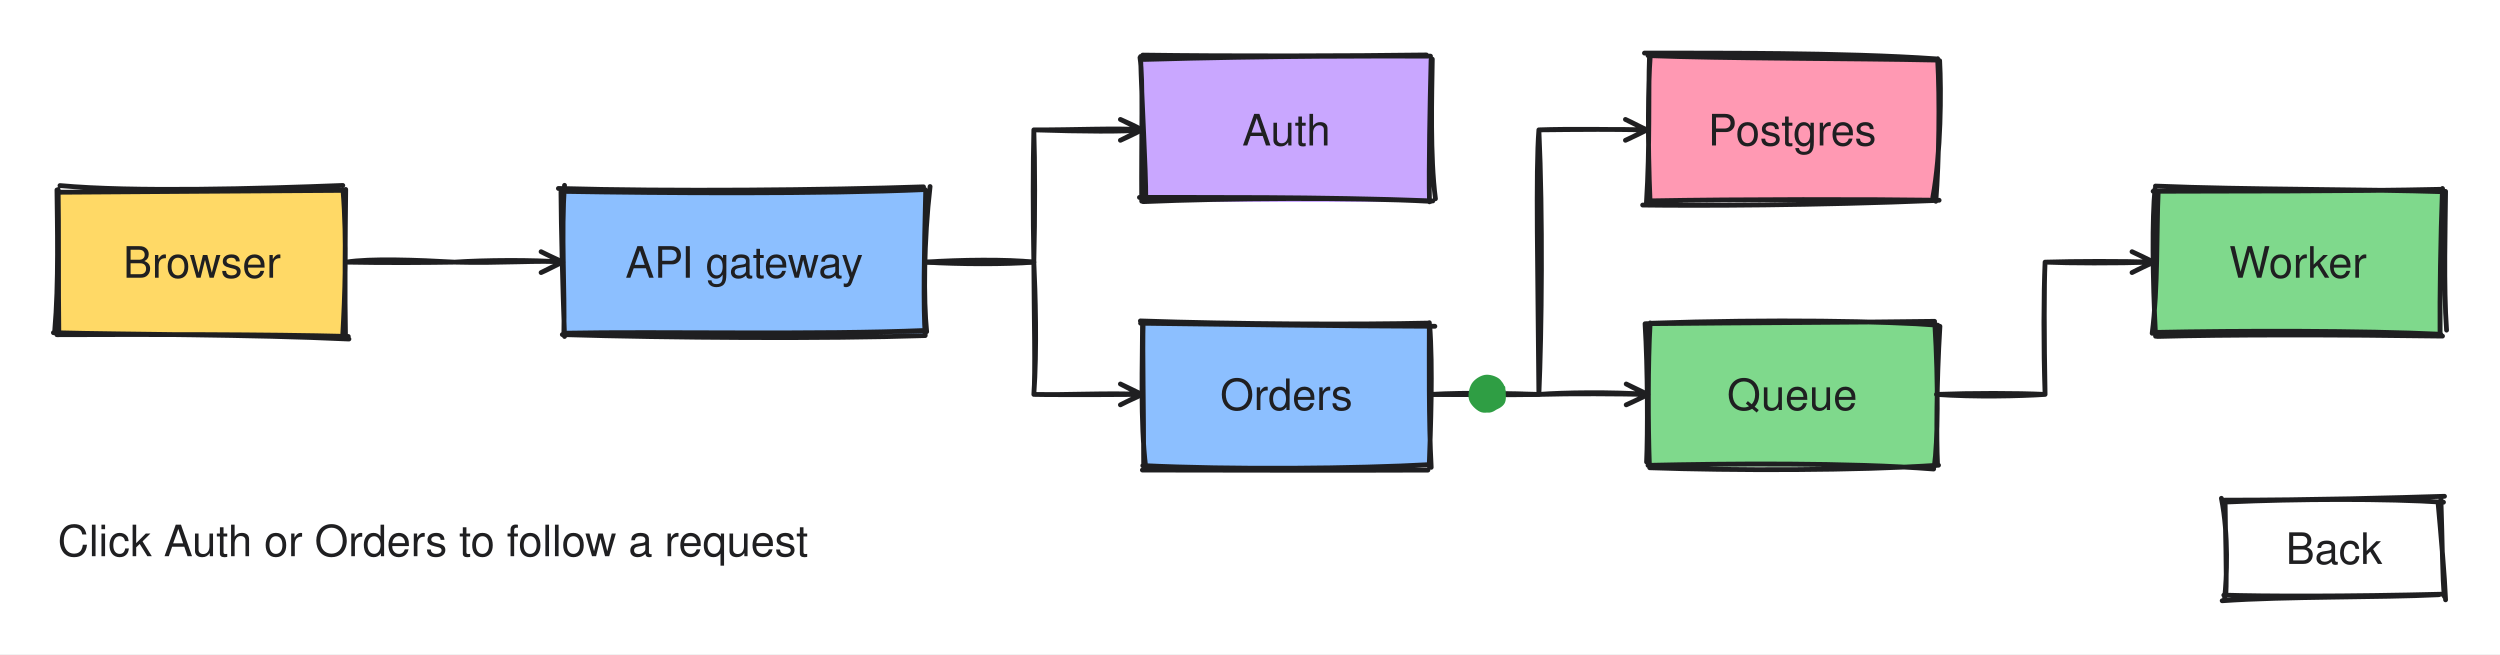
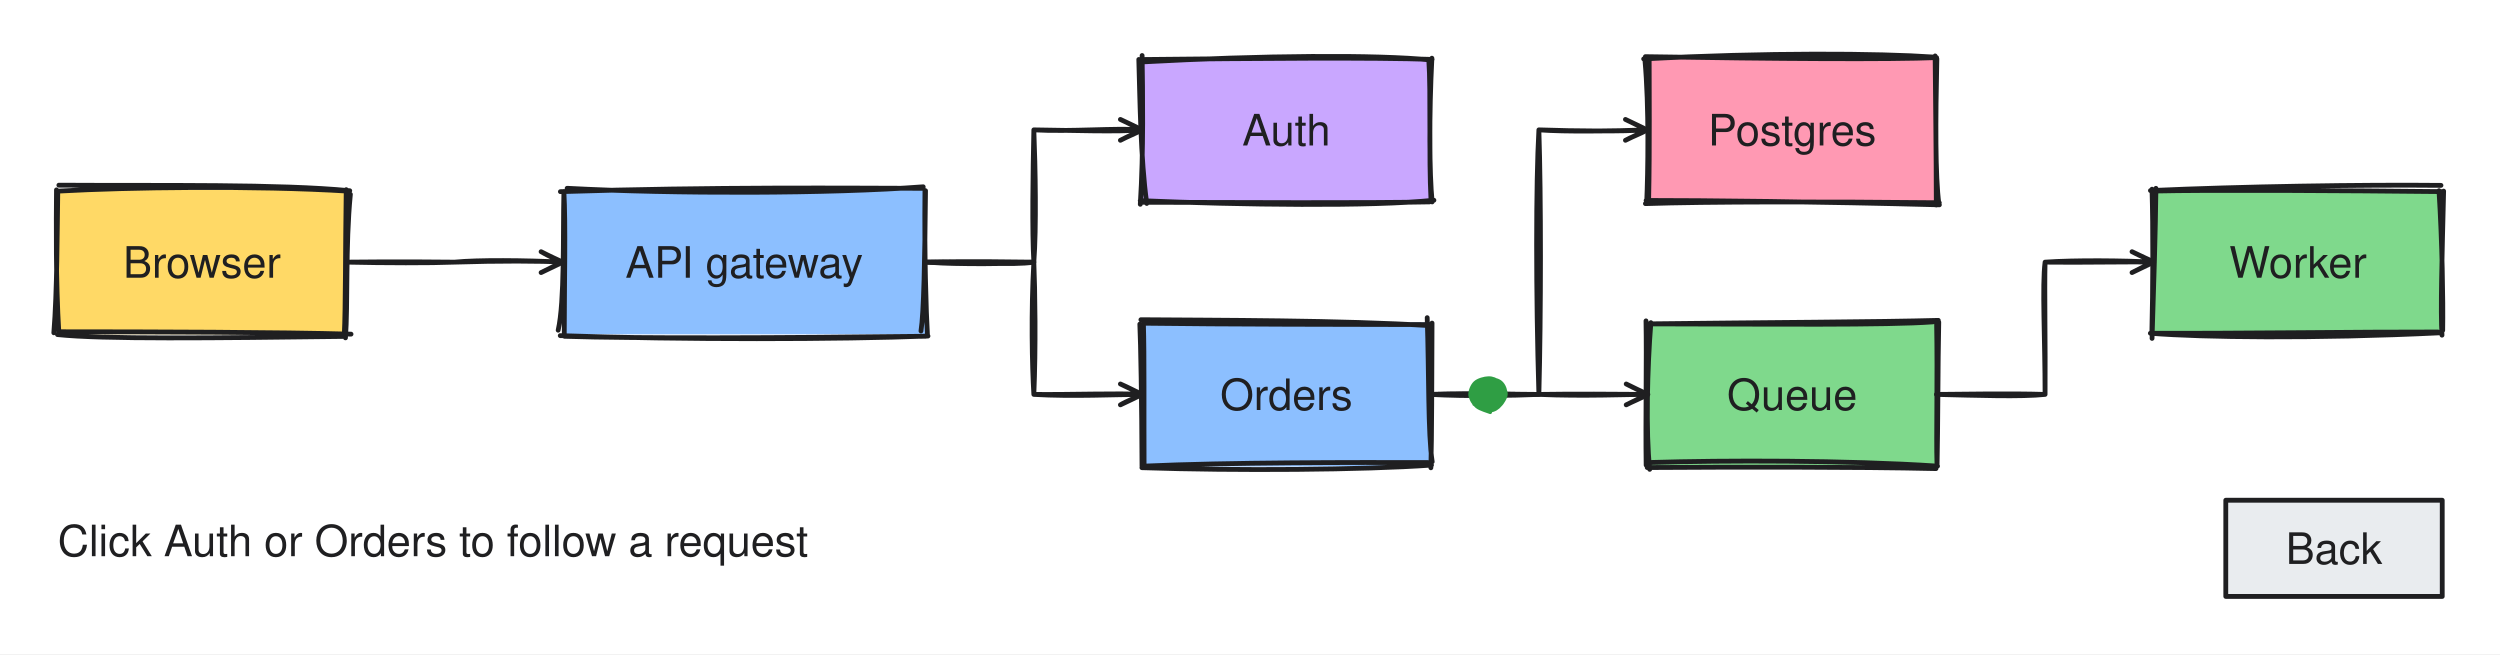
<svg xmlns="http://www.w3.org/2000/svg" width="1039.52" height="272" viewBox="16 16 1039.52 272">
  <rect x="16" y="16" width="1039.52" height="272" fill="#ffffff" />
  <path d="M40 95 L160 95 L160 155 L40 155 Z" fill="#ffd966" stroke="none" />
-   <path d="M40.94 93.16 C71.1 95.96 124.02 94.48 158.54 93.11 M40.22 95.94 C70.98 95.69 123.3 95.41 159.57 95.15 M158.62 95.01 C160.35 115.92 159.35 140.52 158.53 155.07 M159.75 94.77 C159.54 113.87 159.31 139.21 159.65 155.35 M161.09 156.97 C119.38 154.99 69.84 155.18 38.21 154.34 M160.82 155.9 C127.7 154.99 75.25 155.04 39.64 155.17 M38.75 153.59 C40.5 133.91 39.81 108.36 39.69 94.98 M40.46 154.58 C40.2 135.15 40.45 109.38 40.18 94.81" fill="none" stroke="#1f1f21" stroke-width="2" stroke-linecap="round" stroke-linejoin="round" />
+   <path d="M40.48 93 C83.58 93.27 132.43 92.46 161.43 95.31 M40.74 95.44 C68.75 93.88 121.84 93.06 160.69 95.47 M161.69 96.8 C159.59 118.41 160.67 142.79 159.65 156.48 M159.96 94.86 C159.58 120.18 159.74 143.71 159.15 155.34 M161.96 154.94 C132.11 154.1 79.43 153.97 41.27 153.95 M159.35 155.88 C104.71 156.57 58.42 157.11 39.9 155.12 M38.38 154.38 C39.76 137.59 39.76 111.1 40.02 96.06 M40.48 154.53 C39.15 132.88 39.39 108.22 39.49 94.95" fill="none" stroke="#1f1f21" stroke-width="2" stroke-linecap="round" stroke-linejoin="round" />
  <text x="100" font-family="Helvetica Neue, Helvetica, Arial, sans-serif" font-size="18" fill="#1f1f21" text-anchor="middle">
    <tspan x="100" y="131.48">Browser</tspan>
  </text>
  <path d="M250 95 L400.88 95 L400.88 155 L250 155 Z" fill="#8cbfff" stroke="none" />
-   <path d="M248.19 94.36 C294.31 95.68 359.58 95.06 400 93.69 M250.65 95.58 C291.28 96.25 357.07 96.75 400.63 94.82 M402.73 93.56 C400.1 116.08 399.97 140.78 401.31 153.91 M400.91 95.5 C400.29 120.63 399.89 143.94 400.72 155.47 M400.78 153.41 C355.46 155.34 290.43 153.75 250.58 154.55 M400.7 155.54 C359.48 156.92 294.15 156.48 249.82 155.12 M250.46 154.81 C250.9 137.31 249.26 112.62 250.74 93.06 M250.74 155.91 C249.98 135.69 249.34 110.47 249.26 95.75" fill="none" stroke="#1f1f21" stroke-width="2" stroke-linecap="round" stroke-linejoin="round" />
+   <path d="M251.82 94.29 C296.19 96.65 361.15 96.58 399.87 93.67 M249.02 95.69 C311.36 93.65 372.28 94.26 399.88 94.31 M400.84 95.3 C400.54 123.64 400.15 146.15 398.95 153.63 M400.6 95.5 C400.34 122.09 401.07 145.65 401.65 155.58 M401.86 155.73 C365.41 157.15 299.54 157.31 248.96 155.56 M400.94 155.82 C340.89 156.52 279.92 156.8 250.75 155.84 M248.09 153.3 C250.81 141.28 250.06 113.75 250.46 96.37 M250.62 155.6 C250.65 133.84 251.23 108.85 250.47 95.6" fill="none" stroke="#1f1f21" stroke-width="2" stroke-linecap="round" stroke-linejoin="round" />
  <text x="325.44" font-family="Helvetica Neue, Helvetica, Arial, sans-serif" font-size="18" fill="#1f1f21" text-anchor="middle">
    <tspan x="325.44" y="131.48">API gateway</tspan>
  </text>
  <path d="M490.88 40 L610.88 40 L610.88 100 L490.88 100 Z" fill="#c9a7ff" stroke="none" />
-   <path d="M491.16 38.91 C527.14 39.42 578.14 39.29 609.12 38.85 M491.61 40.71 C544.41 39.15 591.91 39.26 610.81 39.35 M611.56 40.59 C611.35 55.43 610.57 81.14 612.87 98.64 M611.06 40.91 C610.61 59.63 610.08 85.33 610.38 99.92 M611.78 99.55 C564.15 97.73 514.23 98.17 489.79 98.09 M610.97 99.72 C577.72 97.91 525.86 98.39 491.34 99.84 M492.42 99.02 C492.48 86.18 490.73 58.36 490.27 39.49 M490.73 99.66 C490.54 72.87 491.41 48.98 490.02 39.95" fill="none" stroke="#1f1f21" stroke-width="2" stroke-linecap="round" stroke-linejoin="round" />
+   <path d="M490.55 41.76 C540.96 39.02 588.48 38.65 611.23 40.97 M490.52 40.76 C538.78 40.25 587.03 39.83 611.48 40.7 M610.1 40.79 C611.05 54.38 610.07 81.14 611.02 99.15 M611.39 40.2 C610.2 63.65 610.31 87.93 611.5 99.96 M612.23 99.26 C586.26 101.93 532.15 101.19 490.12 99.43 M610.42 99.95 C585.39 100.49 531.45 100.21 490.18 100.11 M492.84 100.6 C490.22 81.93 490.01 56.46 489.52 40.73 M490.14 100.95 C491.54 78.93 491.12 53.81 490.9 39.08" fill="none" stroke="#1f1f21" stroke-width="2" stroke-linecap="round" stroke-linejoin="round" />
  <text x="550.88" font-family="Helvetica Neue, Helvetica, Arial, sans-serif" font-size="18" fill="#1f1f21" text-anchor="middle">
    <tspan x="550.88" y="76.48">Auth</tspan>
  </text>
  <path d="M490.88 150 L610.88 150 L610.88 210 L490.88 210 Z" fill="#8cbfff" stroke="none" />
-   <path d="M490.26 150.4 C521.69 150.77 573.15 151.59 612.63 151.67 M490.18 149.45 C529.65 150.82 580.5 151.05 610.06 150.34 M610.45 150.94 C611.85 168.72 610.81 194.99 610.28 209.85 M610.33 150.18 C610.32 164.04 610.04 191.09 611.1 210.33 M609.74 211.47 C577.61 211.63 524.37 211.49 491.01 211.45 M610.98 209.17 C579.81 210.91 527.7 211.36 491.19 209.6 M492.41 210.39 C490.05 191.27 491.1 165.71 491.07 151.16 M491.55 209.12 C491.55 186.98 490.98 161.97 491.33 149.82" fill="none" stroke="#1f1f21" stroke-width="2" stroke-linecap="round" stroke-linejoin="round" />
+   <path d="M490.4 148.94 C520.99 149.19 574.67 149.12 610.82 151.42 M491.68 150.4 C524.94 150.86 576.93 150.89 611.27 150.97 M609.44 148.09 C610.23 171.3 609.73 196.29 611.52 208.01 M611.45 150.34 C611.34 173.22 611.36 197.45 610.97 210.51 M609.68 208.34 C580.11 208.25 526.3 208.23 491.6 209.82 M611.23 209.39 C582.87 211.41 529.94 211.79 490.82 210.47 M490.86 209.9 C490.76 183.12 490.32 158.78 489.95 150.77 M491.72 209.49 C491.61 188.33 491.84 163.37 491.44 150.55" fill="none" stroke="#1f1f21" stroke-width="2" stroke-linecap="round" stroke-linejoin="round" />
  <text x="550.88" font-family="Helvetica Neue, Helvetica, Arial, sans-serif" font-size="18" fill="#1f1f21" text-anchor="middle">
    <tspan x="550.88" y="186.48">Orders</tspan>
  </text>
  <path d="M700.88 40 L821.52 40 L821.52 100 L700.88 100 Z" fill="#ff99b3" stroke="none" />
-   <path d="M699.78 38.07 C728.55 38.12 782.43 37.78 820.84 40.47 M701.27 39.11 C733 40.36 785.46 40.21 821.53 40.98 M822.52 41.24 C823.22 53.74 823.05 79.95 819.69 98.02 M821.68 40.4 C822.66 57.73 822.25 82.9 820.93 99.7 M821.59 99.33 C770.42 101.46 722.17 101.56 699.03 101.26 M822.3 99.27 C793.67 98.87 740.12 98.82 701.67 99.53 M702.13 100.47 C701.01 73.76 701.35 50.85 702.16 39.64 M700.6 100.31 C702.08 77.66 701.35 52.66 701.86 40.18" fill="none" stroke="#1f1f21" stroke-width="2" stroke-linecap="round" stroke-linejoin="round" />
+   <path d="M699.45 40.5 C750.11 37.8 797.56 38.15 819.93 39.72 M700.16 39.56 C755.24 40.45 802.1 40.76 821.25 39.95 M820.64 39.26 C820.76 53.57 821.12 80.15 821.13 101.26 M821.36 40.48 C820.78 65.76 820.67 89.31 822.22 100.85 M822.41 101.17 C772.58 99.84 723.77 99.35 700.46 99.35 M822.38 100.3 C775.19 99.82 725.42 99.81 700.18 100.67 M701.52 98.95 C702 77.06 701.7 51.68 701.74 41.12 M700.72 99.8 C701.23 87.92 701.75 60.49 699.96 40.8" fill="none" stroke="#1f1f21" stroke-width="2" stroke-linecap="round" stroke-linejoin="round" />
  <text x="761.2" font-family="Helvetica Neue, Helvetica, Arial, sans-serif" font-size="18" fill="#1f1f21" text-anchor="middle">
    <tspan x="761.2" y="76.48">Postgres</tspan>
  </text>
  <path d="M701.2 150 L821.2 150 L821.2 210 L701.2 210 Z" fill="#7fd98c" stroke="none" />
-   <path d="M702.01 150.42 C752.73 148.65 801.21 149.55 821.74 151.21 M700.4 150.59 C743.76 150.14 793.02 150.03 820.41 149.61 M822.63 151.68 C821.17 175.68 821.17 198.74 821.62 208.63 M820.51 150.46 C822.06 175.98 821.73 199.82 820.29 210.02 M820.02 211.02 C785.05 208.27 733.13 208.78 701.26 209.5 M822.05 209.44 C788.37 211.72 735.91 211.69 701.96 210.49 M700.66 208.11 C701.18 196.35 701.16 169.14 700.03 150.62 M701.82 209.16 C701.24 192.83 701.17 166.98 702.14 150.28" fill="none" stroke="#1f1f21" stroke-width="2" stroke-linecap="round" stroke-linejoin="round" />
+   <path d="M700.49 150.67 C752.12 150.77 800.79 151.26 819.73 149.84 M700.65 150.67 C749.99 150.07 797.56 149.91 821.96 149.21 M821.26 150.55 C821.68 173.67 821.06 197.55 821.4 208.57 M822.15 149.93 C821.77 167.8 821.8 193.92 821.45 209.62 M821.64 209.82 C783.89 207.31 732.61 207.38 702.48 208.3 M820.99 210.85 C787.69 210.08 735.97 210.19 700.92 210.41 M701.96 211.16 C700.27 195.48 700.97 168.65 702.45 150.16 M700.48 209.4 C700.2 190.55 700.73 165.03 700.42 149.42" fill="none" stroke="#1f1f21" stroke-width="2" stroke-linecap="round" stroke-linejoin="round" />
  <text x="761.2" font-family="Helvetica Neue, Helvetica, Arial, sans-serif" font-size="18" fill="#1f1f21" text-anchor="middle">
    <tspan x="761.2" y="186.48">Queue</tspan>
  </text>
  <path d="M911.52 95 L1031.52 95 L1031.52 155 L911.52 155 Z" fill="#7fd98c" stroke="none" />
-   <path d="M912.25 93.37 C949.83 94.95 999.78 94.61 1032.66 95.74 M911.29 95.54 C939.39 95.38 992.86 95.63 1031.69 94.7 M1032.89 95.59 C1032.79 108.94 1032 135.14 1033.3 153.27 M1031.6 94.37 C1030.81 115.18 1030.47 139.87 1030.59 154.09 M1031.61 155.75 C990.04 155.14 940.92 155.07 912.99 155.9 M1030.92 154.99 C998.73 153.45 946.83 153.49 911.69 154.23 M910.89 154.59 C913.3 136.22 912.67 111.15 913.39 95.79 M912.3 155.81 C911.03 131.05 910.87 106.86 912.06 94.51" fill="none" stroke="#1f1f21" stroke-width="2" stroke-linecap="round" stroke-linejoin="round" />
+   <path d="M910.17 95.24 C947.75 93.54 998.59 92.74 1030.98 93.08 M910.85 95.45 C935.57 94.88 990.17 95.24 1031.74 95.68 M1030.15 95.29 C1031.49 116.38 1031.9 140.93 1031.69 153.37 M1032.08 95.47 C1031.43 122.65 1030.73 145.67 1031.4 155.37 M1029.72 154.05 C996.72 153.98 946.59 154.72 910.14 154.57 M1030.98 154.37 C977.78 156.95 931.1 156.24 910.75 154.61 M910.84 156.71 C911.52 135.54 912.28 111.36 912.45 94.31 M910.76 154.46 C911.22 136.37 911.32 110.76 910.82 94.67" fill="none" stroke="#1f1f21" stroke-width="2" stroke-linecap="round" stroke-linejoin="round" />
  <text x="971.52" font-family="Helvetica Neue, Helvetica, Arial, sans-serif" font-size="18" fill="#1f1f21" text-anchor="middle">
    <tspan x="971.52" y="131.48">Worker</tspan>
  </text>
-   <path d="M160 125 C169.76 123.38 189.92 124.13 205 125 M160 125 C176.84 125.34 194.97 125.16 205 125 M205 125 C224.45 125.53 241.65 124.09 250 125 M205 125 C217.59 124.16 237.46 123.99 250 125 M240.99 120.66 C244.83 122.58 248.39 124.31 250 125 M240.99 120.66 C243.68 122.09 247.53 123.72 250 125 M240.99 129.34 C243.49 128.04 247.15 126.27 250 125 M240.99 129.34 C243.26 128.41 247.01 126.31 250 125" fill="none" stroke="#1f1f21" stroke-width="2" stroke-linecap="round" stroke-linejoin="round" />
-   <path d="M400.88 125 C421.52 125.78 438.22 124.82 445.88 125 M400.88 125 C414.97 125.87 434.17 125.93 445.88 125 M445.88 125 C445.5 105.4 445.53 84.08 445.88 70 M445.88 125 C446.37 105.79 446.31 82.91 445.88 70 M445.88 70 C462.05 70.1 481.15 69.14 490.88 70 M445.88 70 C466.27 70.66 483.76 70.79 490.88 70 M481.87 65.66 C483.71 66.48 487.85 68.31 490.88 70 M481.87 65.66 C484.85 67.2 488.75 69.03 490.88 70 M481.87 74.34 C484.63 72.98 488.65 70.89 490.88 70 M481.87 74.34 C485.71 72.64 489.33 70.75 490.88 70" fill="none" stroke="#1f1f21" stroke-width="2" stroke-linecap="round" stroke-linejoin="round" />
-   <path d="M400.88 125 C414.7 124.02 435.14 123.78 445.88 125 M400.88 125 C413.42 125.07 433.17 124.33 445.88 125 M445.88 125 C446.46 137.16 447.23 161.59 445.88 180 M445.88 125 C445.98 148.91 446.61 170.85 445.88 180 M445.88 180 C458.24 180.36 477.09 179.28 490.88 180 M445.88 180 C463.45 180.28 481.69 179.99 490.88 180 M481.87 175.66 C483.73 176.65 487.75 178.82 490.88 180 M481.87 175.66 C484.65 176.91 488.48 178.94 490.88 180 M481.87 184.34 C484.73 182.79 488.87 181.13 490.88 180 M481.87 184.34 C485.13 182.67 488.71 180.97 490.88 180" fill="none" stroke="#1f1f21" stroke-width="2" stroke-linecap="round" stroke-linejoin="round" />
-   <path d="M610.88 180 C627.17 180.26 645.04 179.86 655.88 180 M610.88 180 C628.8 180.17 646.61 180.22 655.88 180 M655.88 180 C655.48 129.62 654.52 87.22 655.88 70 M655.88 180 C657.04 153.92 657.53 105.54 655.88 70 M655.88 70 C668.14 69.56 687.23 69.83 700.88 70 M655.88 70 C671.75 69.81 689.93 69.7 700.88 70 M691.87 65.66 C695.08 67.09 698.66 69.14 700.88 70 M691.87 65.66 C695.52 67.53 699.02 69.24 700.88 70 M691.87 74.34 C694.17 73.43 698.26 71.05 700.88 70 M691.87 74.34 C695.16 72.8 698.97 71.04 700.88 70" fill="none" stroke="#1f1f21" stroke-width="2" stroke-linecap="round" stroke-linejoin="round" />
-   <path d="M610.88 180 C626.48 179.12 644.18 179.65 656.04 180 M610.88 180 C628.71 179.73 646.67 180.23 656.04 180 M656.04 180 C665.83 179.21 686.12 178.92 701.2 180 M656.04 180 C669.35 179.58 688.87 179.76 701.2 180 M692.19 175.66 C696.06 177.81 699.59 179.22 701.2 180 M692.19 175.66 C696.08 177.5 699.53 179.16 701.2 180 M692.19 184.34 C695.26 183.03 698.91 181.14 701.2 180 M692.19 184.34 C695.35 182.93 699.17 181.14 701.2 180" fill="none" stroke="#1f1f21" stroke-width="2" stroke-linecap="round" stroke-linejoin="round" />
-   <path d="M821.2 180 C836.94 181.13 856.16 180.68 866.36 180 M821.2 180 C835.96 179.43 854.54 179.45 866.36 180 M866.36 180 C865.67 160.07 865.78 138.36 866.36 125 M866.36 180 C865.93 156.33 865.9 134.23 866.36 125 M866.36 125 C876.58 125.43 895.27 125.5 911.52 125 M866.36 125 C878.53 124.62 898.24 124.56 911.52 125 M902.51 120.66 C904.65 121.65 908.57 123.46 911.52 125 M902.51 120.66 C905.86 122.19 909.58 124.09 911.52 125 M902.51 129.34 C904.33 128.51 908.52 126.29 911.52 125 M902.51 129.34 C905.22 127.91 909.25 126.12 911.52 125" fill="none" stroke="#1f1f21" stroke-width="2" stroke-linecap="round" stroke-linejoin="round" />
+   <path d="M160 125 C180.4 124.77 198.46 124.9 205 125 M160 125 C176.11 125.36 194.88 125.41 205 125 M205 125 C223.06 124.42 240.98 124.45 250 125 M205 125 C214.87 124.04 234.16 124.22 250 125 M240.99 120.66 C244.12 122.48 248 124.2 250 125 M240.99 120.66 C244.53 122.52 248.2 124.14 250 125 M240.99 129.34 C243.32 128.25 247.23 126.36 250 125 M240.99 129.34 C244.15 127.77 247.79 125.97 250 125" fill="none" stroke="#1f1f21" stroke-width="2" stroke-linecap="round" stroke-linejoin="round" />
+   <path d="M400.88 125 C418.38 124.88 437.05 126.41 445.88 125 M400.88 125 C416.61 126.02 435.16 125.73 445.88 125 M445.88 125 C446.96 110.63 446.5 85.59 445.88 70 M445.88 125 C445.11 112.32 445.51 87.63 445.88 70 M445.88 70 C460.94 70.87 480.27 69.12 490.88 70 M445.88 70 C462.54 70.21 480.57 70.88 490.88 70 M481.87 65.66 C484.1 66.76 487.93 68.48 490.88 70 M481.87 65.66 C485.76 67.52 489.4 69.26 490.88 70 M481.87 74.34 C484.83 72.75 488.71 71.26 490.88 70 M481.87 74.34 C484.52 72.94 488.47 71.15 490.88 70" fill="none" stroke="#1f1f21" stroke-width="2" stroke-linecap="round" stroke-linejoin="round" />
+   <path d="M400.88 125 C418.09 125.82 436.51 124.85 445.88 125 M400.88 125 C419.83 124.57 438.17 124.93 445.88 125 M445.88 125 C444.7 145.38 445.16 168.25 445.88 180 M445.88 125 C446.36 136.36 446.72 160.8 445.88 180 M445.88 180 C462.19 180.96 480.24 179.99 490.88 180 M445.88 180 C462.28 180.16 481.1 179.42 490.88 180 M481.87 175.66 C485.38 177.29 489.15 179.22 490.88 180 M481.87 175.66 C485.03 177.04 488.7 178.95 490.88 180 M481.87 184.34 C484.25 182.88 488.61 181.26 490.88 180 M481.87 184.34 C484.39 183.2 488.33 181.26 490.88 180" fill="none" stroke="#1f1f21" stroke-width="2" stroke-linecap="round" stroke-linejoin="round" />
+   <path d="M610.88 180 C630.73 179.39 648.46 180.05 655.88 180 M610.88 180 C626.06 180.87 645.21 180.45 655.88 180 M655.88 180 C656.76 146.11 656.78 98.05 655.88 70 M655.88 180 C654.62 137.47 654.63 92.63 655.88 70 M655.88 70 C666.85 70.82 686.76 70.52 700.88 70 M655.88 70 C671.6 70.54 690.46 70.69 700.88 70 M691.87 65.66 C694.55 66.85 698.51 68.91 700.88 70 M691.87 65.66 C694.09 66.72 697.98 68.66 700.88 70 M691.87 74.34 C693.98 73.1 698.3 71.59 700.88 70 M691.87 74.34 C695.68 72.5 699.16 70.77 700.88 70" fill="none" stroke="#1f1f21" stroke-width="2" stroke-linecap="round" stroke-linejoin="round" />
+   <path d="M610.88 180 C628.5 180.13 646.86 179.93 656.04 180 M610.88 180 C629.46 179.63 647.61 180.13 656.04 180 M656.04 180 C674.36 180.82 693.41 179.94 701.2 180 M656.04 180 C669.37 179.77 688.55 179.89 701.2 180 M692.19 175.66 C695.37 177.34 699.18 179.03 701.2 180 M692.19 175.66 C694.58 176.89 698.55 178.73 701.2 180 M692.19 184.34 C694.36 183.18 698.57 181.48 701.2 180 M692.19 184.34 C696.17 182.36 699.79 180.61 701.2 180" fill="none" stroke="#1f1f21" stroke-width="2" stroke-linecap="round" stroke-linejoin="round" />
+   <path d="M821.2 180 C838.09 180.41 856.48 181.05 866.36 180 M821.2 180 C832.22 179.92 851.74 179.55 866.36 180 M866.36 180 C866.35 157.13 865.11 134.5 866.36 125 M866.36 180 C866.53 159.9 866.05 136.7 866.36 125 M866.36 125 C881.59 125.23 900.91 124.73 911.52 125 M866.36 125 C879.09 124.12 899.12 124.35 911.52 125 M902.51 120.66 C906.14 122.59 910.02 124.02 911.52 125 M902.51 120.66 C906.07 122.26 909.74 124.16 911.52 125 M902.51 129.34 C906.69 127.15 910.26 125.47 911.52 125 M902.51 129.34 C904.44 128.36 908.51 126.47 911.52 125" fill="none" stroke="#1f1f21" stroke-width="2" stroke-linecap="round" stroke-linejoin="round" />
+   <path d="M941.5 224 L1031.5 224 L1031.5 264 L941.5 264 Z" fill="#e9ecef" stroke="none" />
+   <path d="M941.5 224 L1031.5 224 L1031.5 264 L941.5 264 Z" fill="none" stroke="#1f1f21" stroke-width="2" stroke-linecap="round" stroke-linejoin="round" />
+   <text x="986.5" font-family="Helvetica Neue, Helvetica, Arial, sans-serif" font-size="18" fill="#1f1f21" text-anchor="middle">
+     <tspan x="986.5" y="250.48">Back</tspan>
+   </text>
  <path d="M641.7 180 C641.7 183.87 638.57 187 634.7 187 C630.84 187 627.7 183.87 627.7 180 C627.7 176.13 630.84 173 634.7 173 C638.57 173 641.7 176.13 641.7 180 Z" fill="#2f9e44" stroke="none" />
-   <path d="M634.14 172.59 C635.03 172.95 638.28 173.64 639.48 174.75 C640.69 175.85 641.32 177.69 641.37 179.19 C641.41 180.69 640.76 182.5 639.76 183.77 C638.76 185.04 636.99 186.6 635.36 186.81 C633.73 187.03 631.27 185.95 629.99 185.05 C628.71 184.14 627.78 182.95 627.67 181.38 C627.57 179.82 628.29 177.12 629.35 175.66 C630.41 174.2 633.25 173.13 634.03 172.63 M641.15 177.1 C641.13 178.12 641.81 181.69 641.05 183.2 C640.29 184.71 638.15 185.62 636.59 186.17 C635.04 186.72 633.22 187.22 631.72 186.53 C630.21 185.84 628.08 183.81 627.56 182.03 C627.04 180.26 627.62 177.45 628.61 175.88 C629.6 174.31 631.77 172.93 633.49 172.63 C635.2 172.33 637.6 173.08 638.91 174.07 C640.23 175.05 640.95 177.78 641.36 178.53" fill="none" stroke="#2f9e44" stroke-width="1.5" stroke-linecap="round" stroke-linejoin="round" />
+   <path d="M635.66 187.42 C634.73 187.02 631.43 186.17 630.06 185.01 C628.69 183.85 627.59 182.07 627.45 180.44 C627.32 178.82 628.09 176.45 629.23 175.28 C630.36 174.12 632.51 173.54 634.26 173.45 C636.01 173.37 638.44 173.84 639.72 174.76 C641 175.68 641.87 177.42 641.94 178.97 C642.01 180.51 641.29 182.79 640.14 184.04 C638.99 185.28 635.89 186.03 635.04 186.43 M630.37 185.03 C629.85 184.26 627.47 182.06 627.3 180.41 C627.13 178.77 628.08 176.35 629.35 175.15 C630.63 173.95 633.28 173.26 634.94 173.22 C636.6 173.18 638.13 173.83 639.34 174.94 C640.54 176.04 642.23 178.16 642.17 179.88 C642.11 181.6 640.27 184.11 638.99 185.25 C637.71 186.39 636.16 186.92 634.49 186.72 C632.82 186.52 629.88 184.49 628.96 184.05" fill="none" stroke="#2f9e44" stroke-width="1.5" stroke-linecap="round" stroke-linejoin="round" />
  <text x="40" font-family="Helvetica Neue, Helvetica, Arial, sans-serif" font-size="18" fill="#1f1f21">
    <tspan x="40" y="247.28">Click Auth or Orders to follow a request</tspan>
  </text>
-   <path d="M941 223.97 C977.62 223.99 1013.26 222.96 1032.44 222.36 M942.45 224.71 C970.78 223.43 1008.42 223.25 1032.02 224.83 M1029.8 225.42 C1031.01 238.89 1032.5 255.5 1032.89 265.42 M1030.95 223.35 C1031.57 241.41 1031.57 257.33 1032.42 264.09 M1030.1 263.29 C1005.68 264.51 966.36 263.92 940 265.8 M1032.31 263.05 C991.69 264.09 956.59 263.97 940.68 263.46 M941.02 264.67 C941.88 256.57 942.75 238.51 939.68 223.2 M941.5 263.81 C942.04 253.8 941.22 236.06 941.22 224.24" fill="none" stroke="#1f1f21" stroke-width="2" stroke-linecap="round" stroke-linejoin="round" />
-   <text x="986.5" font-family="Helvetica Neue, Helvetica, Arial, sans-serif" font-size="18" fill="#1f1f21" text-anchor="middle">
-     <tspan x="986.5" y="250.48">Back</tspan>
-   </text>
</svg>
